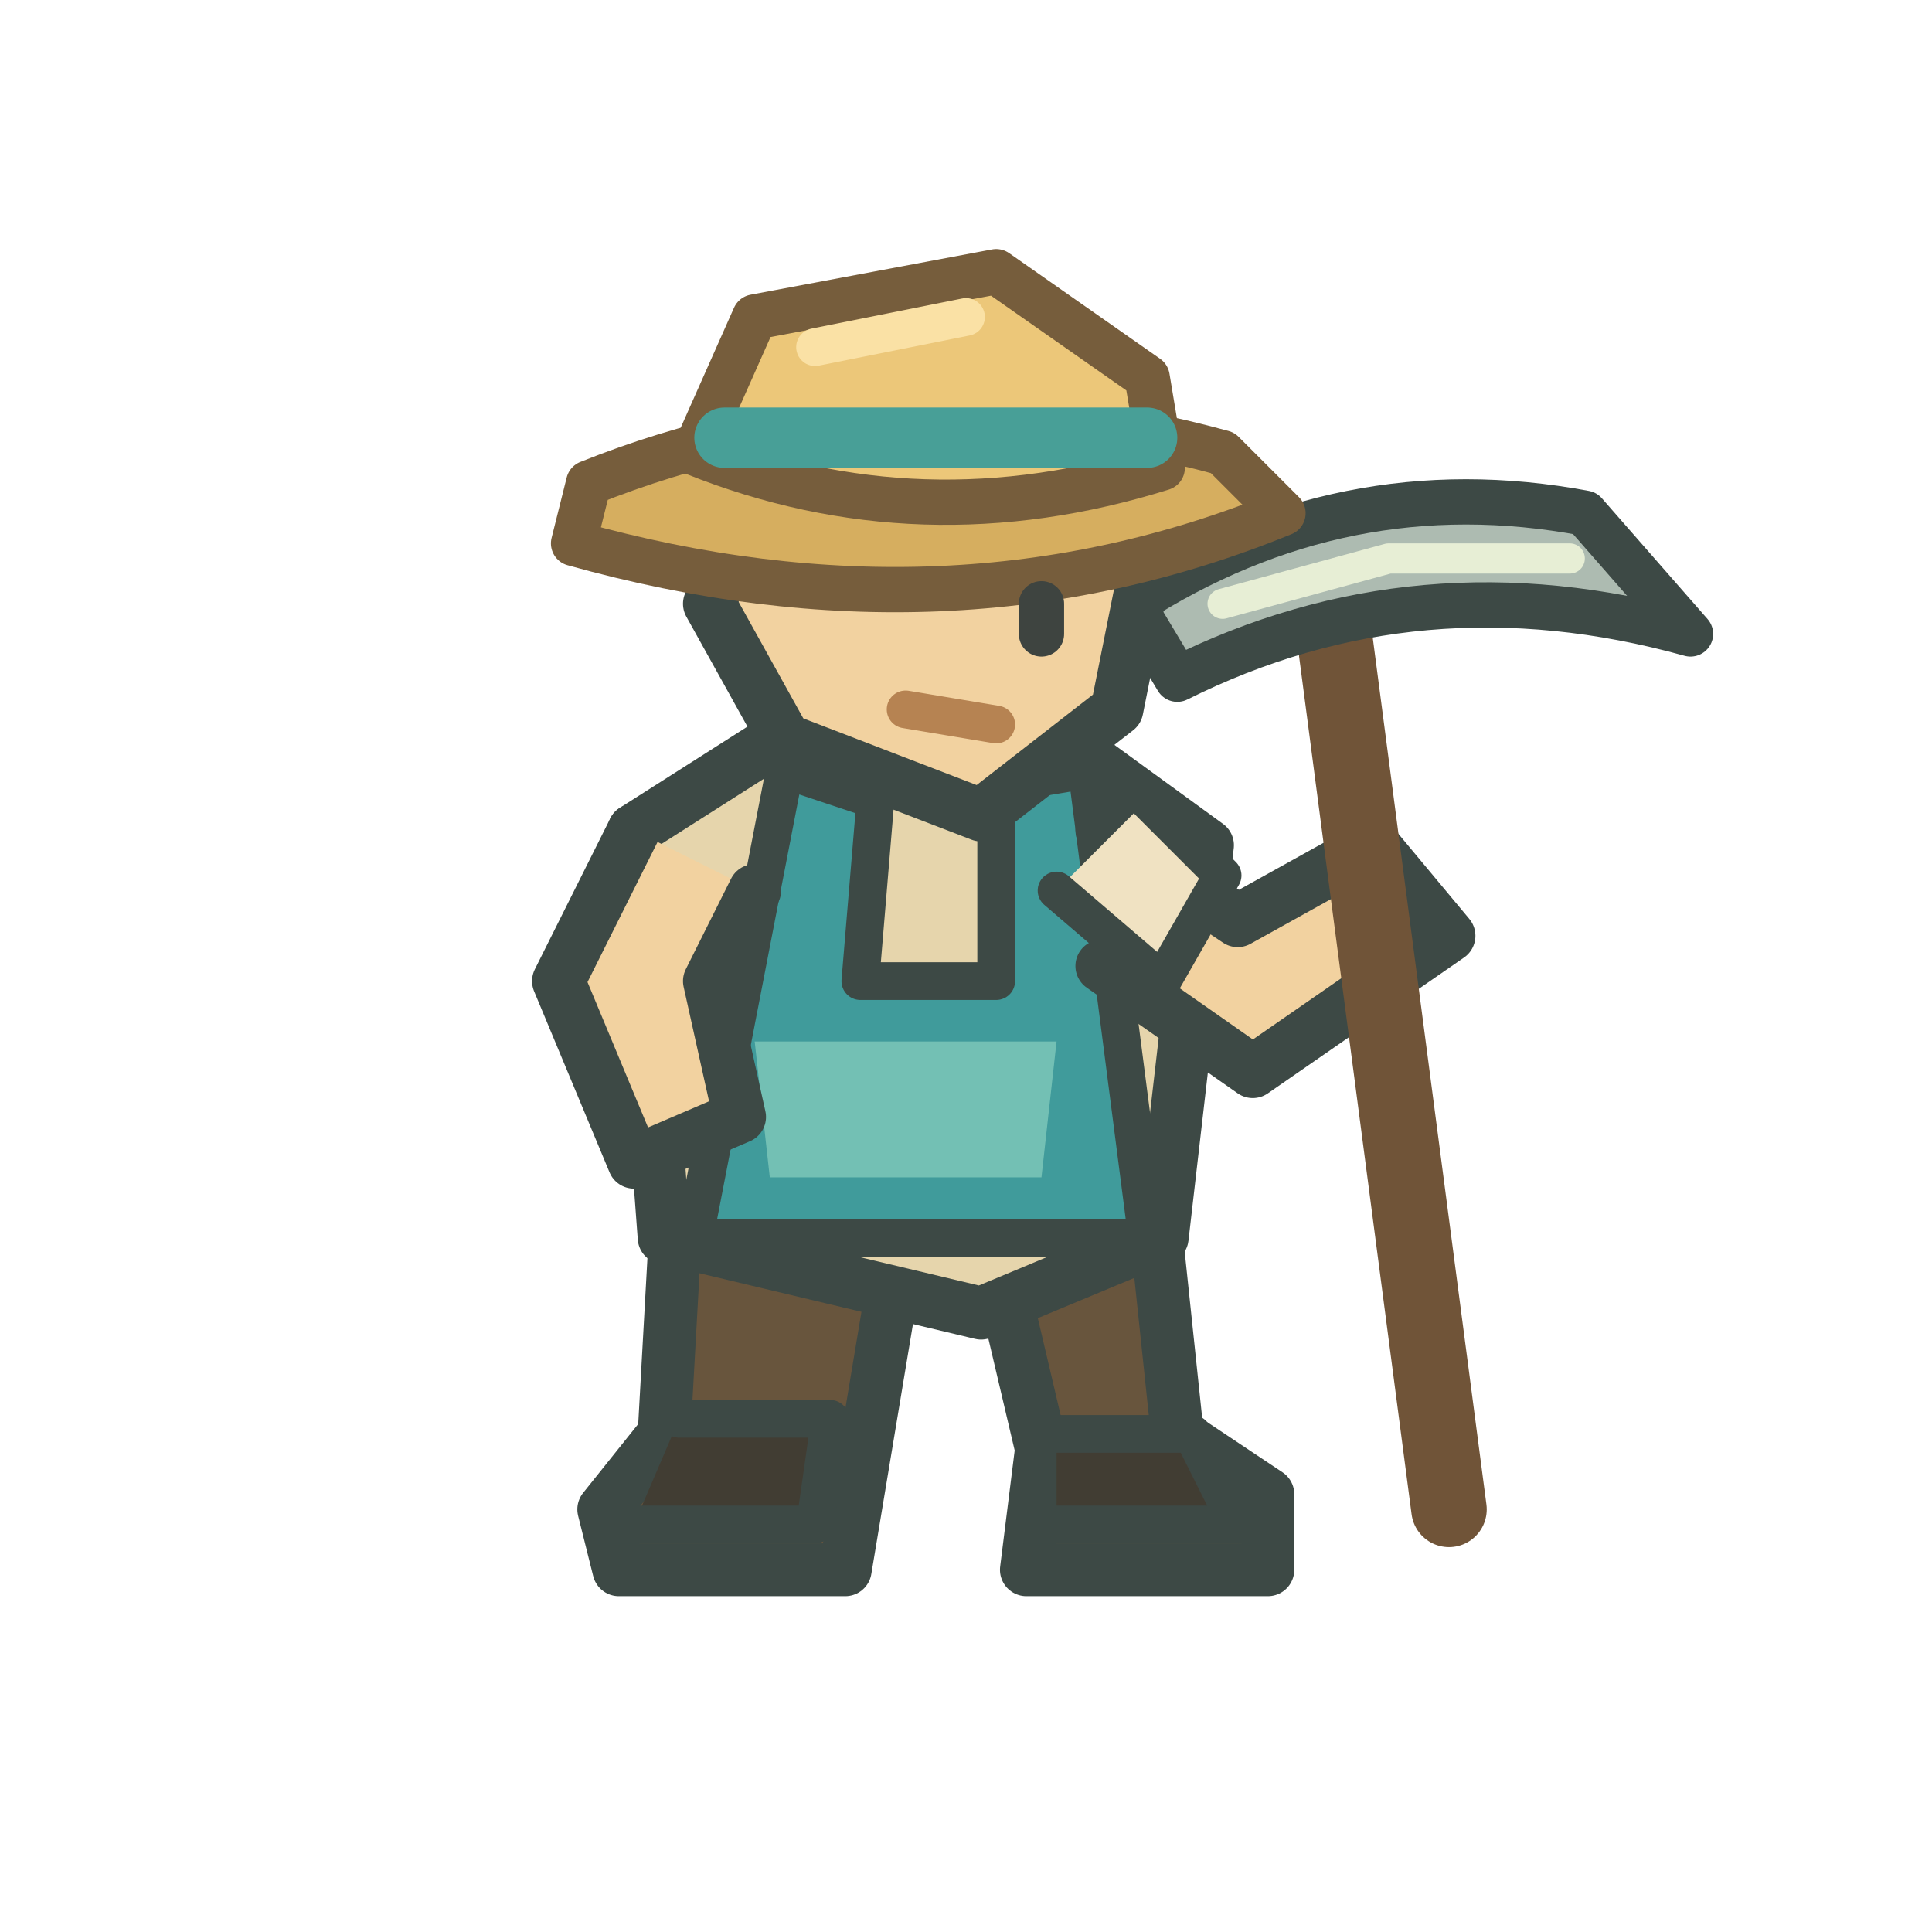
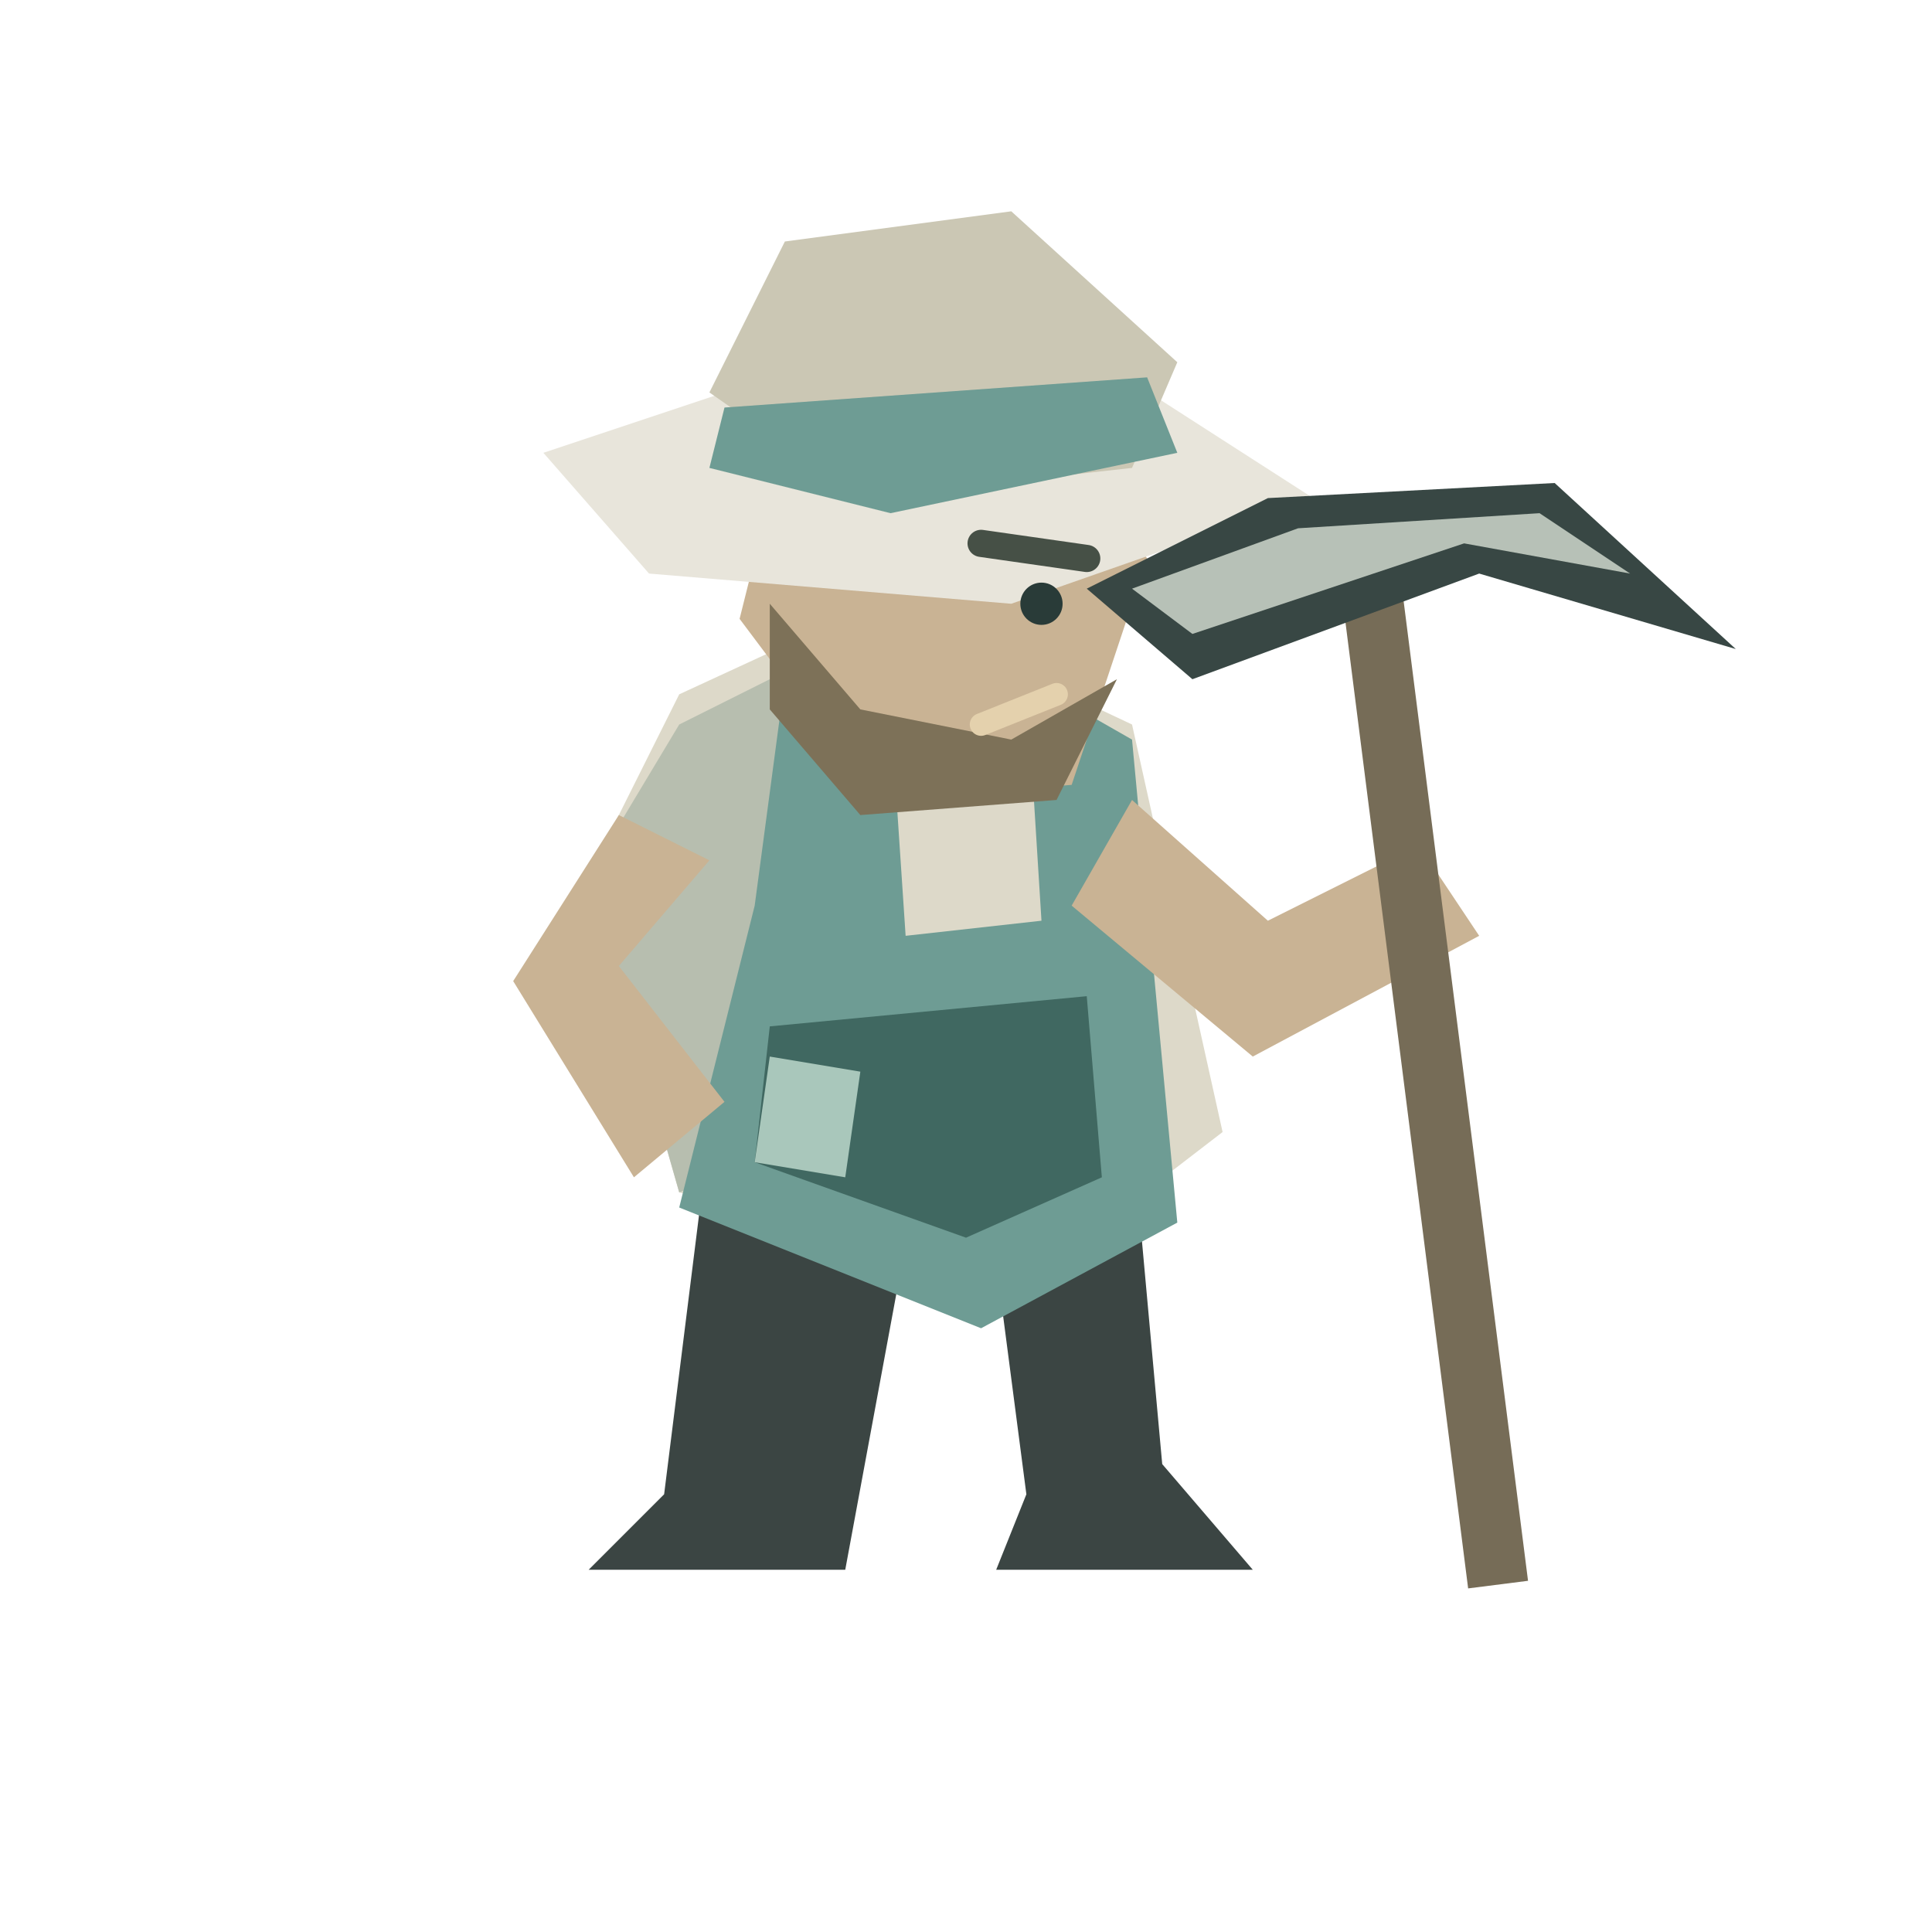
<svg xmlns="http://www.w3.org/2000/svg" width="128" height="128" viewBox="0 0 128 128">
-   <g stroke="#3d4945" stroke-width="3.5" stroke-linecap="round" stroke-linejoin="round">
-     <path d="M45 77 44 95 40 100 41 104 56 104 60 80 M65 79 69 96 68 104 84 104 84 99 78 95 76 76" fill="#68553d" />
-     <path d="M45 94 55 94 54 101 42 101 M70 95 79 95 82 101 70 101" fill="#413d33" stroke-width="2.5" />
-     <path d="M42 55 53 48 69 48 80 56 77 82 65 87 44 82Z" fill="#e6d5ac" />
-     <path d="M52 51 58 53 57 65 66 65 66 52 72 51 76 82 46 82Z" fill="#409b9b" stroke-width="2.5" />
-     <path d="M50 69 70 69 69 78 51 78Z" fill="#73c0b4" stroke="none" />
-     <path d="M42 55 37 65 42 77 49 74 47 65 50 59" fill="#f2d2a0" />
-     <path d="M73 55 82 61 91 56 96 62 83 71 73 64" fill="#f2d2a0" />
-     <path d="M76 53 81 58 77 65 70 59" fill="#f0e2c2" stroke-width="2.5" />
-     <path d="M88 39 96 100" fill="none" stroke="#705438" stroke-width="5" />
-     <path d="M75 40 Q89 31 105 34 L112 42 Q94 37 78 45Z" fill="#adbbb1" stroke-width="3" />
-     <path d="M81 40 92 37 104 37" fill="none" stroke="#e7eed5" stroke-width="2" />
-     <path d="M51 30 68 28 76 37 74 47 65 54 52 49 47 40Z" fill="#f2d2a0" />
-     <path d="M49 34 55 29 69 29 73 35" fill="none" stroke="#80623b" stroke-width="5" />
-     <path d="M39 32 Q59 24 81 30 L85 34 Q63 43 38 36Z" fill="#d6ae5f" stroke="#765d3c" stroke-width="3" />
-     <path d="M46 30 50 21 66 18 76 25 77 31 Q61 36 46 30Z" fill="#ecc779" stroke="#765d3c" stroke-width="3" />
-     <path d="M48 29 76 29" fill="none" stroke="#489f97" stroke-width="4" />
-     <path d="M69 40 69 42" stroke="#3e4440" stroke-width="3" />
-     <path d="M60 47 66 48" stroke="#b68352" stroke-width="2.5" />
-     <path d="M54 23 64 21" stroke="#fae1a5" stroke-width="2.5" />
-   </g>
+   <path fill="#3B4543" d="m47 75-3 24-5 5h17l5-27zm18 1 3 23-2 5h17l-6-7-2-22z" />
+   <path fill="#DDD9C9" d="m45 46 13-6 17 8 6 27-13 10-23-6-6-21z" />
+   <path fill="#B7BEAF" d="m45 48 8-4 2 31-10 4-6-21z" />
+   <path fill="#6E9C94" d="m52 45 7 2 1 15 9-1-1-16 7 4 3 32-13 7-20-8 5-20z" />
+   <path fill="#406861" d="m51 68 21-2 1 12-9 4-14-5z" />
+   <path fill="#C9B394" d="m41 54-7 11 8 13 6-5-7-9 6-7zm34-1 9 8 10-5 4 6-15 8-12-10z" />
+   <path fill="#C9B394" d="m52 29 18-1 6 9-5 15-13 1-9-12z" />
+   <path fill="#947F63" d="m49 34 4-9 18 1 5 9-12-4z" />
+   <path fill="#E8E5DB" d="m36 30 15-5 22-1 14 9-20 7-24-2z" />
+   <path fill="#CBC7B4" d="m47 26 5-10 15-2 11 10-3 7-18 2z" />
+   <path fill="#6E9C94" d="m48 27 28-2 2 5-19 4-12-3z" />
+   <path d="m91 40 8 63" fill="none" stroke="#766C57" stroke-width="4" stroke-linecap="square" />
+   <path fill="#384744" d="m72 39 12-6 19-1 12 11-17-5-19 7z" />
+   <path fill="#B7C1B7" d="m75 39 11-4 16-1 6 4-11-2-18 6z" />
+   <path fill="#7D7158" d="m51 40 6 7 10 2 7-4-4 8-13 1-6-7z" />
+   <path d="m65 36 7 1" stroke="#465046" stroke-width="1.8" stroke-linecap="round" />
+   <circle cx="69" cy="40" r="1.4" fill="#293B38" />
+   <path d="m65 48 5-2" stroke="#E4D1AD" stroke-width="1.5" stroke-linecap="round" />
+   <path fill="#A9C7BB" d="m51 70 6 1-1 7-6-1z" />
</svg>
